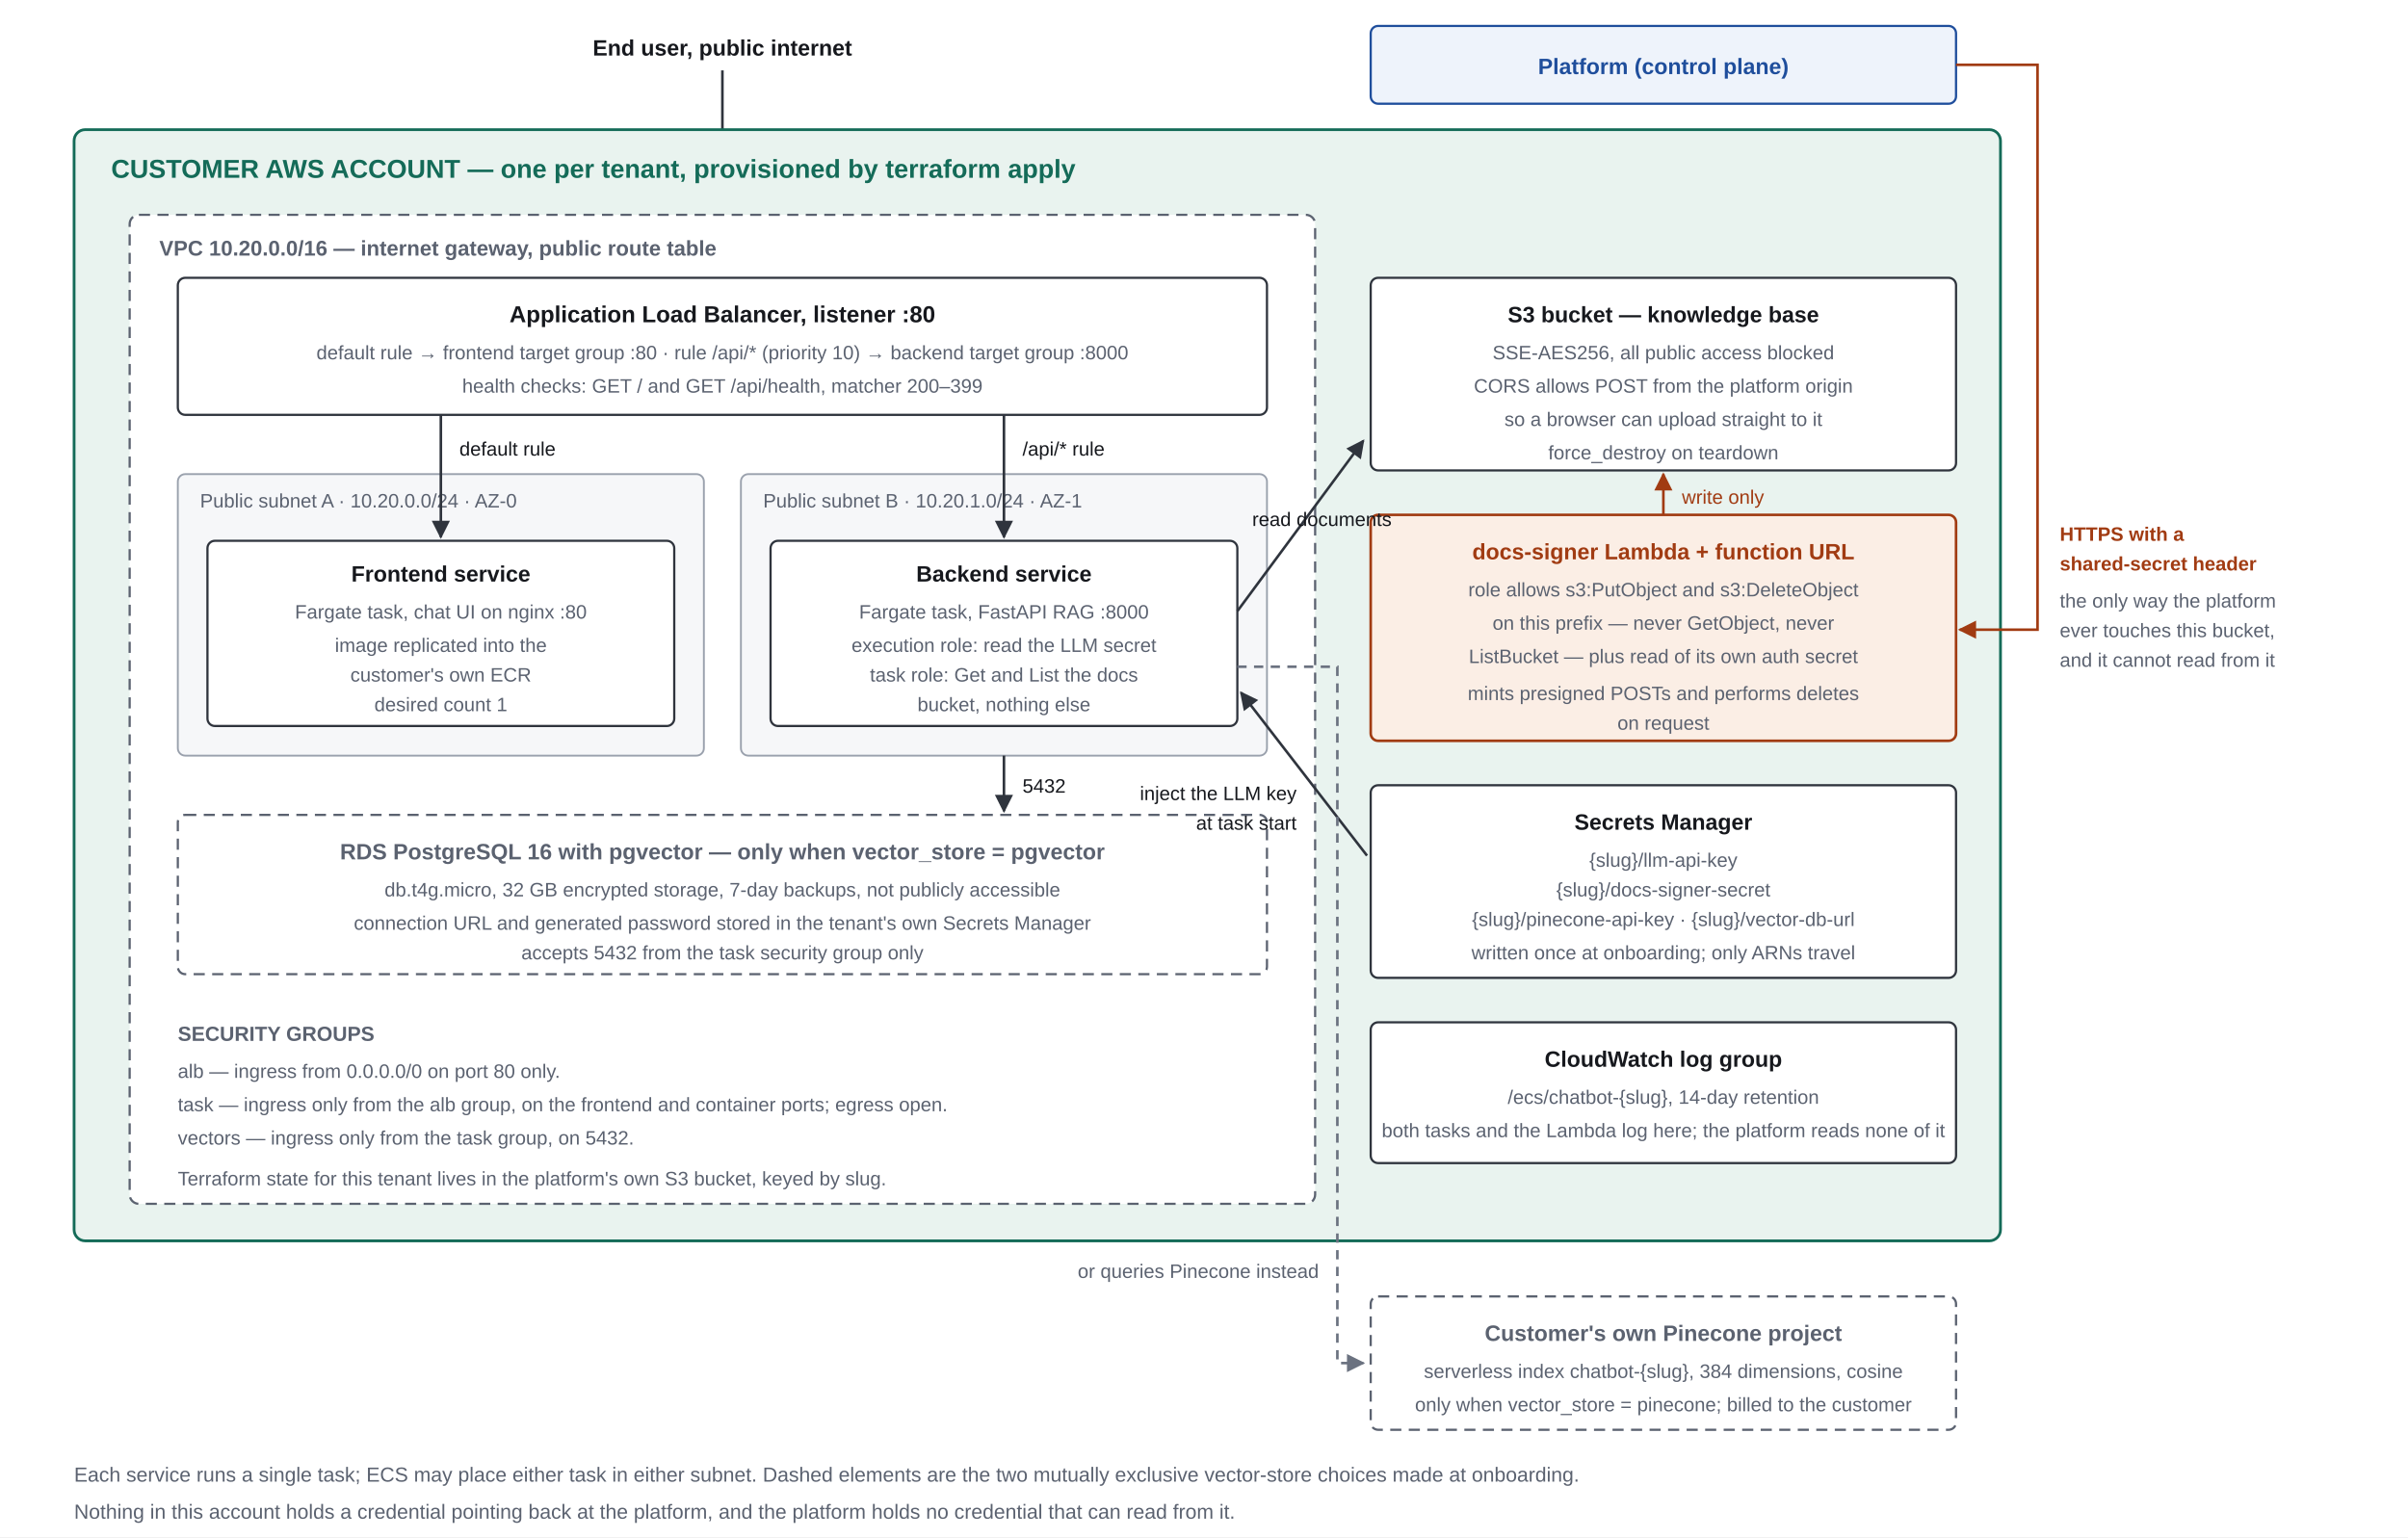
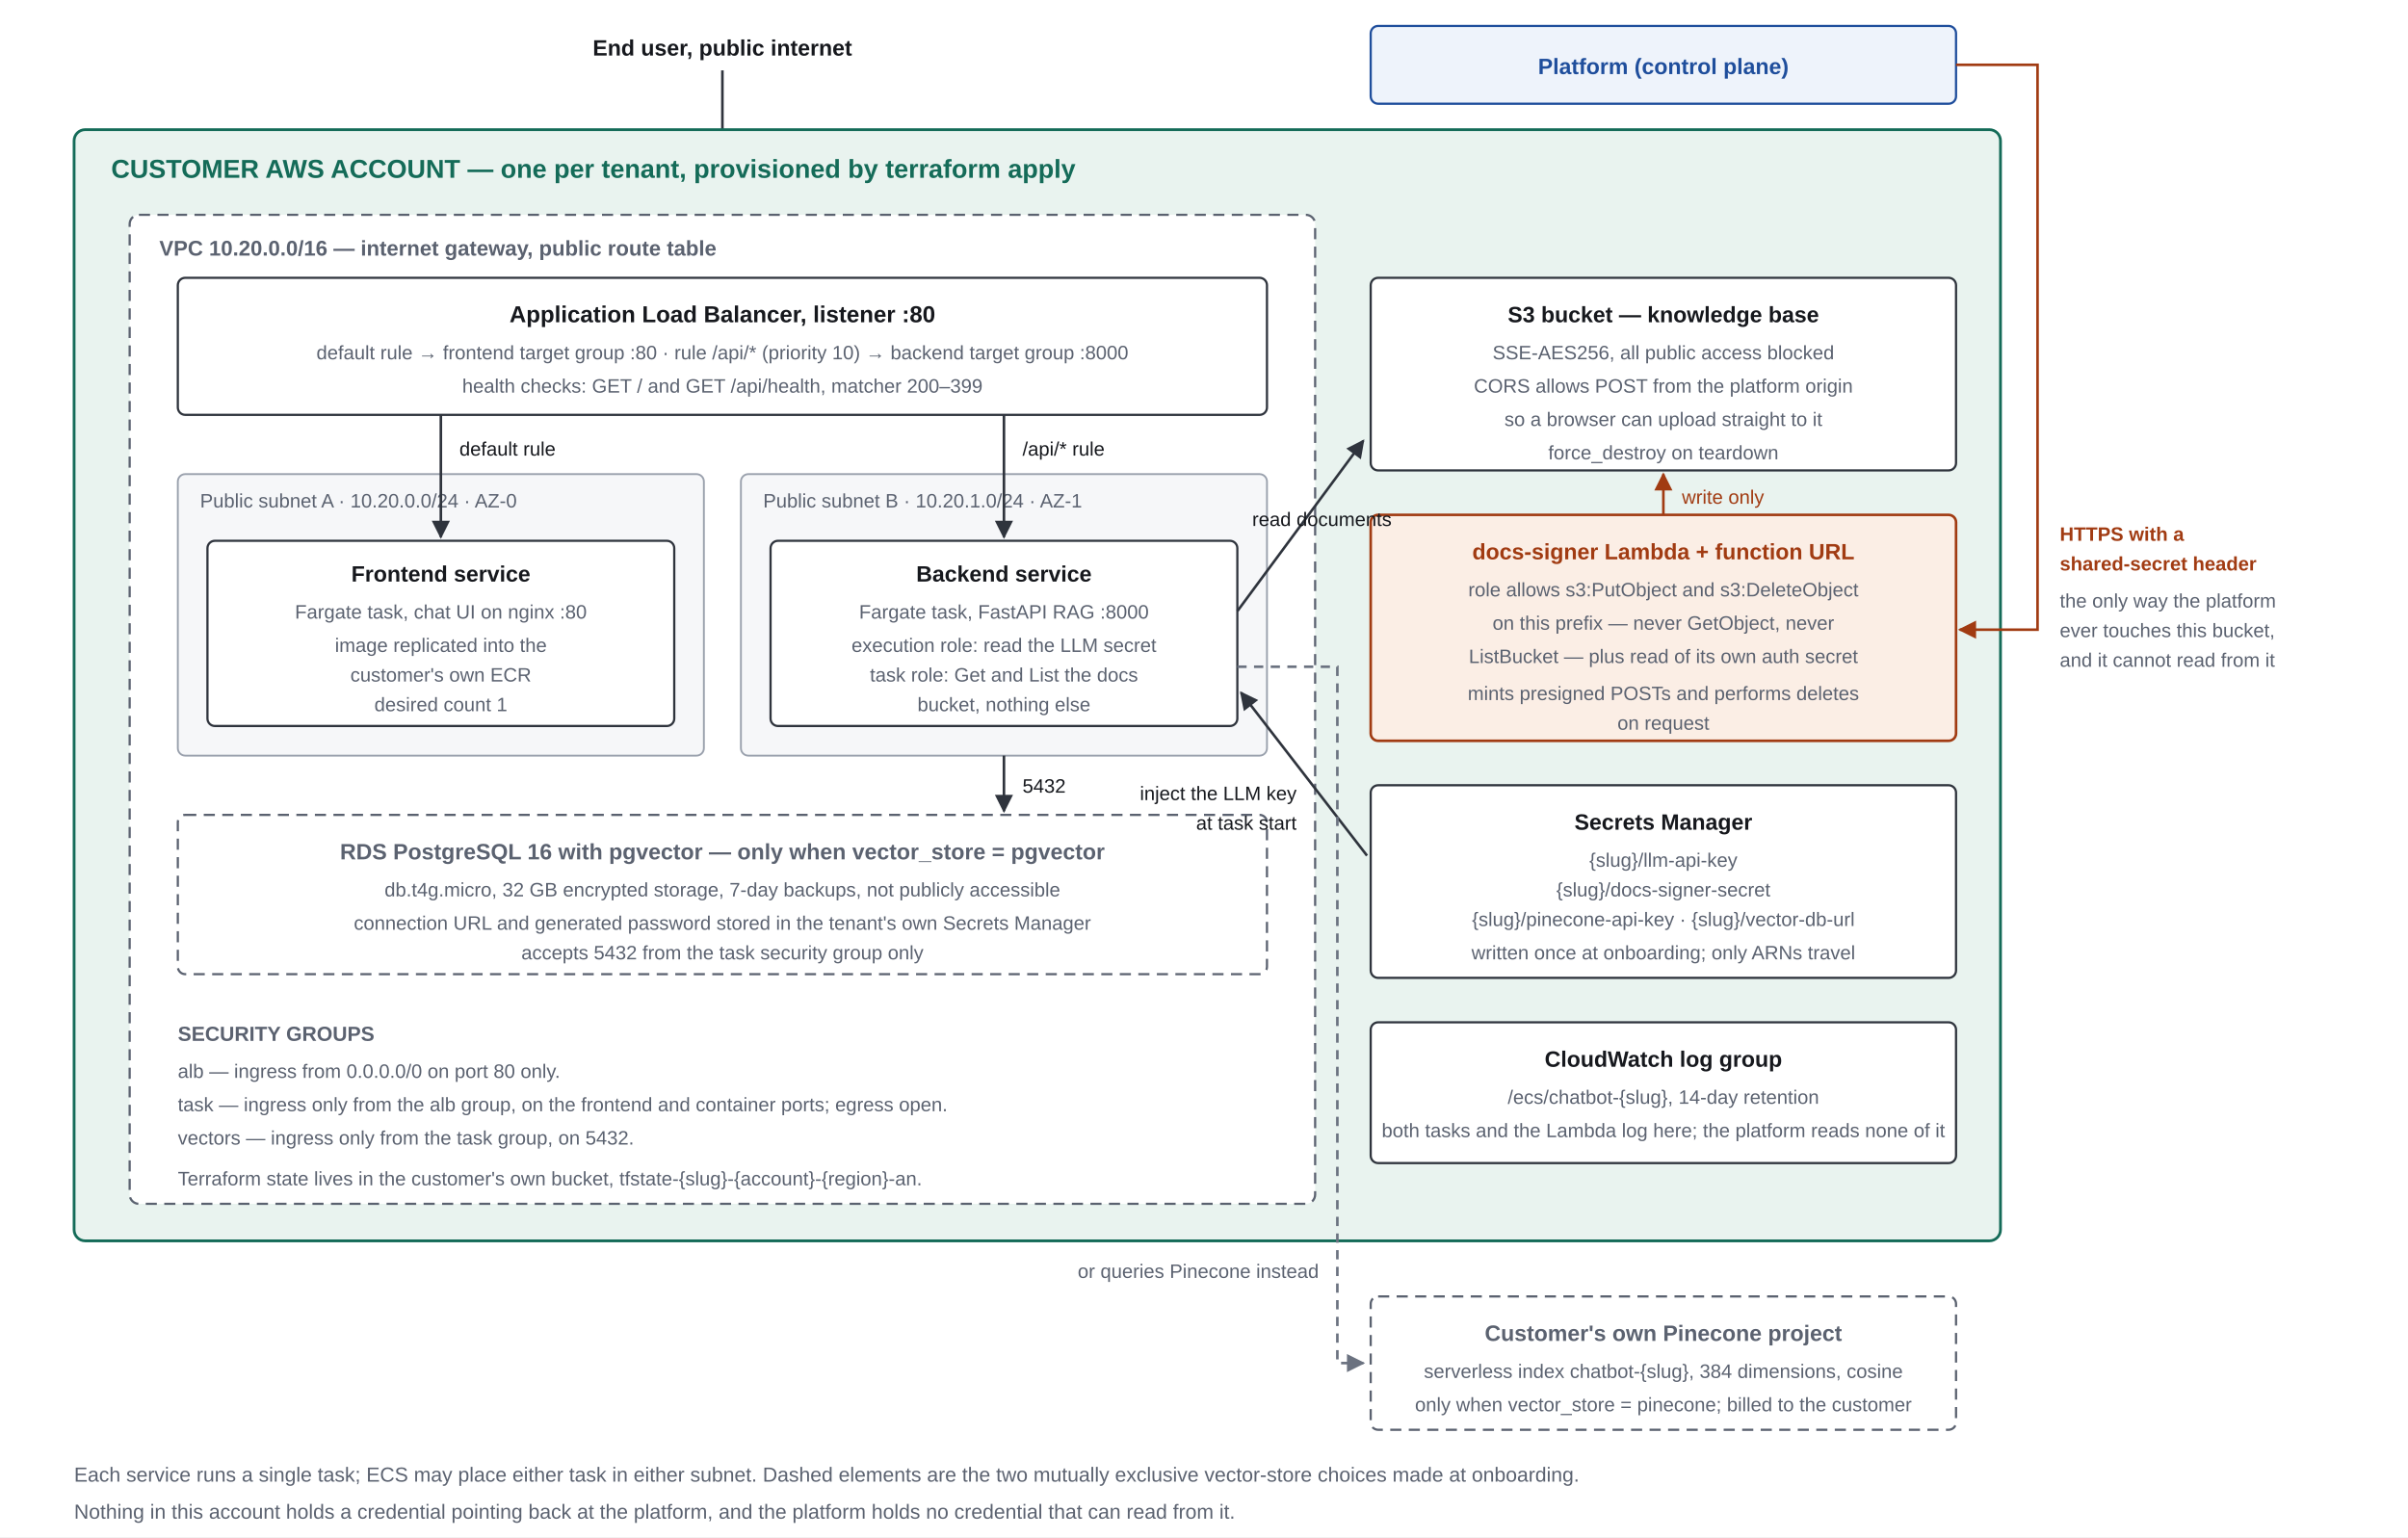
<svg xmlns="http://www.w3.org/2000/svg" viewBox="0 0 1300 830" width="1300" height="830" role="img" aria-label="Per-tenant AWS infrastructure: a load balancer routes to frontend and backend Fargate tasks in a two-subnet VPC, with documents in S3 reachable for writing only through a docs-signer Lambda.">
  <rect x="0" y="0" width="1300" height="830" fill="#ffffff" />
  <defs>
    <marker id="a" viewBox="0 0 10 10" refX="9" refY="5" markerWidth="7" markerHeight="7" orient="auto-start-reverse">
      <path d="M 0 0 L 10 5 L 0 10 z" fill="#2f343d" />
    </marker>
    <marker id="ar" viewBox="0 0 10 10" refX="9" refY="5" markerWidth="7" markerHeight="7" orient="auto-start-reverse">
      <path d="M 0 0 L 10 5 L 0 10 z" fill="#a13b12" />
    </marker>
    <marker id="am" viewBox="0 0 10 10" refX="9" refY="5" markerWidth="7" markerHeight="7" orient="auto-start-reverse">
      <path d="M 0 0 L 10 5 L 0 10 z" fill="#6b7280" />
    </marker>
  </defs>
  <g font-family="Arial, Helvetica, sans-serif" fill="#16181d">
    <text x="390" y="30" font-size="12" font-weight="bold" text-anchor="middle">End user, public internet</text>
    <line x1="390" y1="38" x2="390" y2="148" stroke="#2f343d" stroke-width="1.4" marker-end="url(#a)" />
    <text x="402" y="106" font-size="10.5">HTTP :80</text>
    <rect x="740" y="14" width="316" height="42" rx="4" fill="#eef3fb" stroke="#1f4e9c" stroke-width="1.2" />
    <text x="898" y="40" font-size="12" font-weight="bold" text-anchor="middle" fill="#1f4e9c">Platform (control plane)</text>
    <rect x="40" y="70" width="1040" height="600" rx="6" fill="#e9f3ef" stroke="#146b58" stroke-width="1.5" />
    <text x="60" y="96" font-size="14" font-weight="bold" fill="#146b58">CUSTOMER AWS ACCOUNT — one per tenant, provisioned by terraform apply</text>
    <rect x="70" y="116" width="640" height="534" rx="5" fill="#ffffff" stroke="#5b6270" stroke-width="1.2" stroke-dasharray="6 4" />
    <text x="86" y="138" font-size="11.5" font-weight="bold" fill="#5b6270">VPC 10.20.0.0/16 — internet gateway, public route table</text>
    <rect x="96" y="150" width="588" height="74" rx="4" fill="#ffffff" stroke="#2f343d" stroke-width="1.2" />
    <text x="390" y="174" font-size="12.5" font-weight="bold" text-anchor="middle">Application Load Balancer, listener :80</text>
    <text x="390" y="194" font-size="10.5" fill="#5b6270" text-anchor="middle">default rule → frontend target group :80 · rule /api/* (priority 10) → backend target group :8000</text>
    <text x="390" y="212" font-size="10.5" fill="#5b6270" text-anchor="middle">health checks: GET / and GET /api/health, matcher 200–399</text>
    <text x="248" y="246" font-size="10.5">default rule</text>
    <text x="552" y="246" font-size="10.5">/api/* rule</text>
    <rect x="96" y="256" width="284" height="152" rx="4" fill="#f6f7f9" stroke="#9aa1ad" stroke-width="1" />
    <text x="108" y="274" font-size="10.5" fill="#5b6270">Public subnet A · 10.20.0.0/24 · AZ-0</text>
    <rect x="400" y="256" width="284" height="152" rx="4" fill="#f6f7f9" stroke="#9aa1ad" stroke-width="1" />
    <text x="412" y="274" font-size="10.5" fill="#5b6270">Public subnet B · 10.20.1.0/24 · AZ-1</text>
    <line x1="238" y1="224" x2="238" y2="290" stroke="#2f343d" stroke-width="1.4" marker-end="url(#a)" />
    <line x1="542" y1="224" x2="542" y2="290" stroke="#2f343d" stroke-width="1.4" marker-end="url(#a)" />
    <rect x="112" y="292" width="252" height="100" rx="4" fill="#ffffff" stroke="#2f343d" stroke-width="1.2" />
    <text x="238" y="314" font-size="12" font-weight="bold" text-anchor="middle">Frontend service</text>
    <text x="238" y="334" font-size="10.5" fill="#5b6270" text-anchor="middle">Fargate task, chat UI on nginx :80</text>
    <text x="238" y="352" font-size="10.5" fill="#5b6270" text-anchor="middle">image replicated into the</text>
    <text x="238" y="368" font-size="10.5" fill="#5b6270" text-anchor="middle">customer's own ECR</text>
    <text x="238" y="384" font-size="10.5" fill="#5b6270" text-anchor="middle">desired count 1</text>
    <rect x="416" y="292" width="252" height="100" rx="4" fill="#ffffff" stroke="#2f343d" stroke-width="1.2" />
    <text x="542" y="314" font-size="12" font-weight="bold" text-anchor="middle">Backend service</text>
    <text x="542" y="334" font-size="10.5" fill="#5b6270" text-anchor="middle">Fargate task, FastAPI RAG :8000</text>
    <text x="542" y="352" font-size="10.5" fill="#5b6270" text-anchor="middle">execution role: read the LLM secret</text>
    <text x="542" y="368" font-size="10.5" fill="#5b6270" text-anchor="middle">task role: Get and List the docs</text>
    <text x="542" y="384" font-size="10.5" fill="#5b6270" text-anchor="middle">bucket, nothing else</text>
    <rect x="96" y="440" width="588" height="86" rx="4" fill="#ffffff" stroke="#5b6270" stroke-width="1.2" stroke-dasharray="6 4" />
    <text x="390" y="464" font-size="12" font-weight="bold" text-anchor="middle" fill="#5b6270">RDS PostgreSQL 16 with pgvector — only when vector_store = pgvector</text>
    <text x="390" y="484" font-size="10.5" fill="#5b6270" text-anchor="middle">db.t4g.micro, 32 GB encrypted storage, 7-day backups, not publicly accessible</text>
    <text x="390" y="502" font-size="10.5" fill="#5b6270" text-anchor="middle">connection URL and generated password stored in the tenant's own Secrets Manager</text>
    <text x="390" y="518" font-size="10.5" fill="#5b6270" text-anchor="middle">accepts 5432 from the task security group only</text>
    <line x1="542" y1="408" x2="542" y2="438" stroke="#2f343d" stroke-width="1.4" marker-end="url(#a)" />
    <text x="552" y="428" font-size="10.5">5432</text>
    <text x="96" y="562" font-size="11" font-weight="bold" fill="#5b6270">SECURITY GROUPS</text>
    <text x="96" y="582" font-size="10.5" fill="#5b6270">alb — ingress from 0.0.0.0/0 on port 80 only.</text>
    <text x="96" y="600" font-size="10.5" fill="#5b6270">task — ingress only from the alb group, on the frontend and container ports; egress open.</text>
    <text x="96" y="618" font-size="10.5" fill="#5b6270">vectors — ingress only from the task group, on 5432.</text>
-     <text x="96" y="640" font-size="10.5" fill="#5b6270">Terraform state for this tenant lives in the platform's own S3 bucket, keyed by slug.</text>
+     <text x="96" y="640" font-size="10.5" fill="#5b6270">Terraform state lives in the customer's own bucket, tfstate-{slug}-{account}-{region}-an.</text>
    <rect x="740" y="150" width="316" height="104" rx="4" fill="#ffffff" stroke="#2f343d" stroke-width="1.2" />
    <text x="898" y="174" font-size="12" font-weight="bold" text-anchor="middle">S3 bucket — knowledge base</text>
    <text x="898" y="194" font-size="10.5" fill="#5b6270" text-anchor="middle">SSE-AES256, all public access blocked</text>
    <text x="898" y="212" font-size="10.5" fill="#5b6270" text-anchor="middle">CORS allows POST from the platform origin</text>
    <text x="898" y="230" font-size="10.5" fill="#5b6270" text-anchor="middle">so a browser can upload straight to it</text>
    <text x="898" y="248" font-size="10.5" fill="#5b6270" text-anchor="middle">force_destroy on teardown</text>
    <rect x="740" y="278" width="316" height="122" rx="4" fill="#fbeee5" stroke="#a13b12" stroke-width="1.4" />
    <text x="898" y="302" font-size="12" font-weight="bold" text-anchor="middle" fill="#a13b12">docs-signer Lambda + function URL</text>
    <text x="898" y="322" font-size="10.5" fill="#5b6270" text-anchor="middle">role allows s3:PutObject and s3:DeleteObject</text>
    <text x="898" y="340" font-size="10.5" fill="#5b6270" text-anchor="middle">on this prefix — never GetObject, never</text>
    <text x="898" y="358" font-size="10.5" fill="#5b6270" text-anchor="middle">ListBucket — plus read of its own auth secret</text>
    <text x="898" y="378" font-size="10.5" fill="#5b6270" text-anchor="middle">mints presigned POSTs and performs deletes</text>
    <text x="898" y="394" font-size="10.5" fill="#5b6270" text-anchor="middle">on request</text>
    <rect x="740" y="424" width="316" height="104" rx="4" fill="#ffffff" stroke="#2f343d" stroke-width="1.2" />
    <text x="898" y="448" font-size="12" font-weight="bold" text-anchor="middle">Secrets Manager</text>
    <text x="898" y="468" font-size="10.5" fill="#5b6270" text-anchor="middle">{slug}/llm-api-key</text>
    <text x="898" y="484" font-size="10.5" fill="#5b6270" text-anchor="middle">{slug}/docs-signer-secret</text>
    <text x="898" y="500" font-size="10.5" fill="#5b6270" text-anchor="middle">{slug}/pinecone-api-key · {slug}/vector-db-url</text>
    <text x="898" y="518" font-size="10.5" fill="#5b6270" text-anchor="middle">written once at onboarding; only ARNs travel</text>
    <rect x="740" y="552" width="316" height="76" rx="4" fill="#ffffff" stroke="#2f343d" stroke-width="1.2" />
    <text x="898" y="576" font-size="12" font-weight="bold" text-anchor="middle">CloudWatch log group</text>
    <text x="898" y="596" font-size="10.5" fill="#5b6270" text-anchor="middle">/ecs/chatbot-{slug}, 14-day retention</text>
    <text x="898" y="614" font-size="10.5" fill="#5b6270" text-anchor="middle">both tasks and the Lambda log here; the platform reads none of it</text>
    <line x1="668" y1="330" x2="736" y2="238" stroke="#2f343d" stroke-width="1.4" marker-end="url(#a)" />
    <text x="676" y="284" font-size="10.5">read documents</text>
    <line x1="738" y1="462" x2="670" y2="374" stroke="#2f343d" stroke-width="1.4" marker-end="url(#a)" />
    <text x="700" y="432" font-size="10.5" text-anchor="end">inject the LLM key</text>
    <text x="700" y="448" font-size="10.5" text-anchor="end">at task start</text>
    <line x1="898" y1="278" x2="898" y2="256" stroke="#a13b12" stroke-width="1.4" marker-end="url(#ar)" />
    <text x="908" y="272" font-size="10.5" fill="#a13b12">write only</text>
    <polyline points="1056,35 1100,35 1100,340 1058,340" fill="none" stroke="#a13b12" stroke-width="1.4" marker-end="url(#ar)" />
    <text x="1112" y="292" font-size="10.5" fill="#a13b12" font-weight="bold">HTTPS with a</text>
    <text x="1112" y="308" font-size="10.5" fill="#a13b12" font-weight="bold">shared-secret header</text>
    <text x="1112" y="328" font-size="10.5" fill="#5b6270">the only way the platform</text>
    <text x="1112" y="344" font-size="10.5" fill="#5b6270">ever touches this bucket,</text>
    <text x="1112" y="360" font-size="10.5" fill="#5b6270">and it cannot read from it</text>
    <rect x="740" y="700" width="316" height="72" rx="4" fill="#ffffff" stroke="#5b6270" stroke-width="1.2" stroke-dasharray="6 4" />
    <text x="898" y="724" font-size="12" font-weight="bold" text-anchor="middle" fill="#5b6270">Customer's own Pinecone project</text>
    <text x="898" y="744" font-size="10.5" fill="#5b6270" text-anchor="middle">serverless index chatbot-{slug}, 384 dimensions, cosine</text>
    <text x="898" y="762" font-size="10.5" fill="#5b6270" text-anchor="middle">only when vector_store = pinecone; billed to the customer</text>
    <polyline points="668,360 722,360 722,736 736,736" fill="none" stroke="#6b7280" stroke-width="1.4" stroke-dasharray="5 4" marker-end="url(#am)" />
    <text x="712" y="690" font-size="10.5" fill="#5b6270" text-anchor="end">or queries Pinecone instead</text>
    <text x="40" y="800" font-size="11" fill="#5b6270">Each service runs a single task; ECS may place either task in either subnet. Dashed elements are the two mutually exclusive vector-store choices made at onboarding.</text>
    <text x="40" y="820" font-size="11" fill="#5b6270">Nothing in this account holds a credential pointing back at the platform, and the platform holds no credential that can read from it.</text>
  </g>
</svg>
